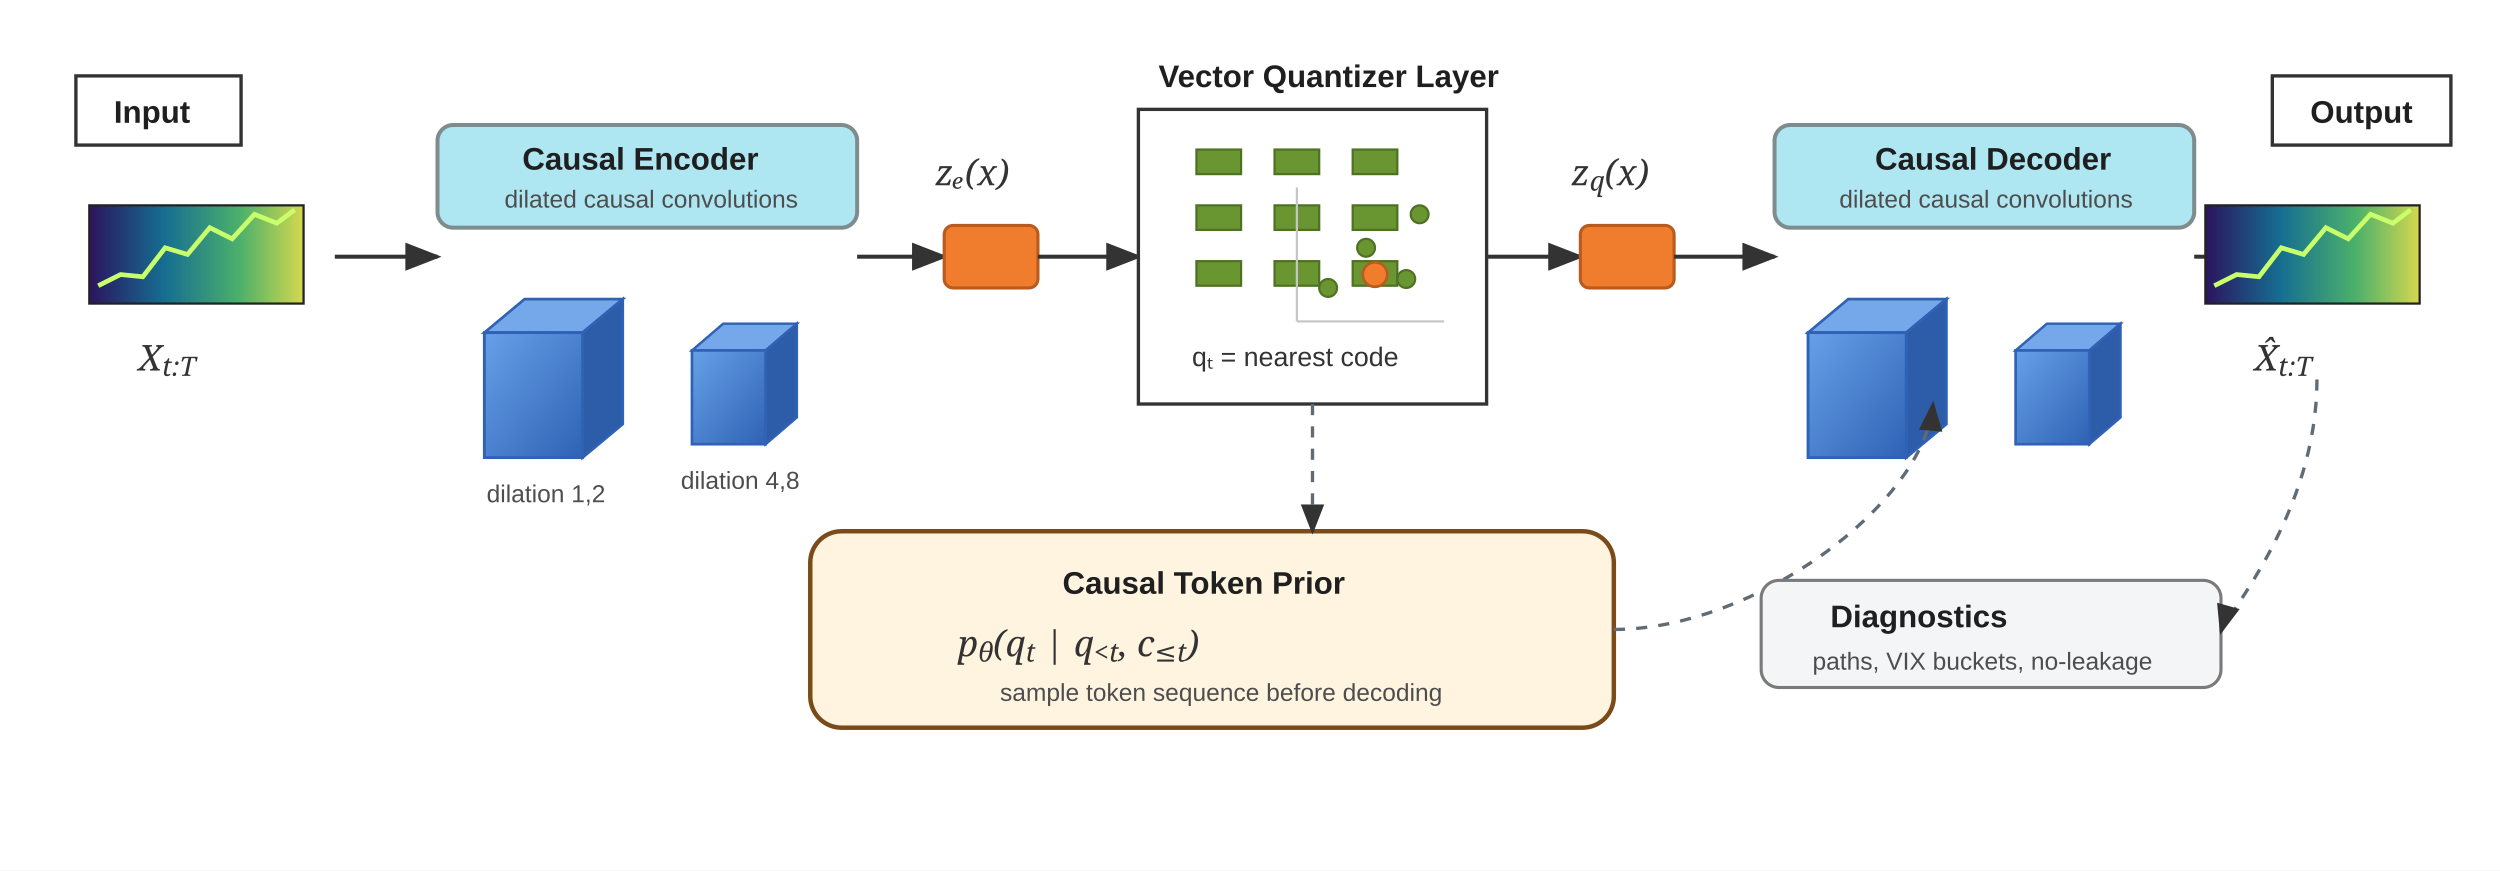
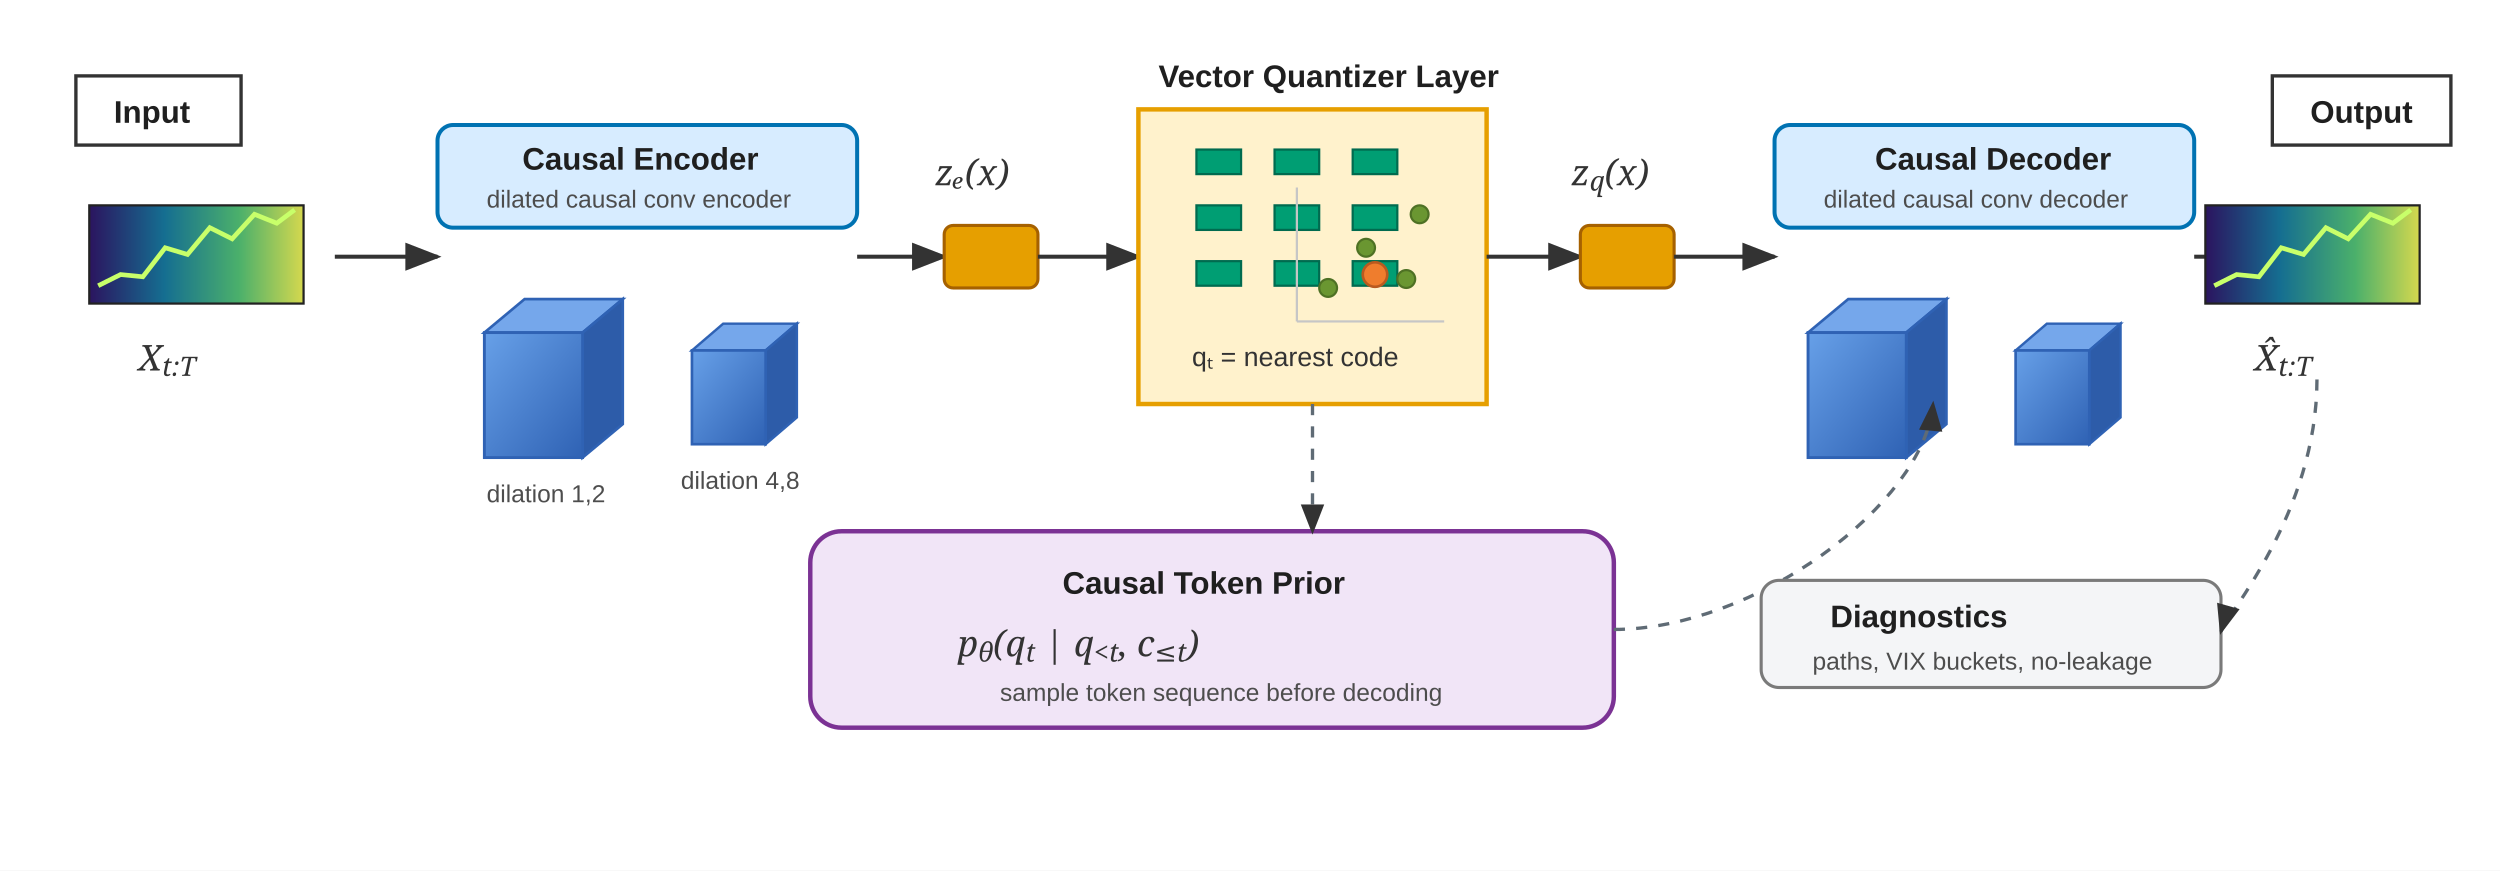
<svg xmlns="http://www.w3.org/2000/svg" width="1120" height="390" viewBox="0 0 1120 390" role="img" aria-labelledby="title desc">
  <defs>
    <marker id="arrow" markerWidth="9" markerHeight="7" refX="8" refY="3.5" orient="auto" markerUnits="strokeWidth">
      <path d="M0,0 L9,3.5 L0,7 Z" fill="#333333" />
    </marker>
    <linearGradient id="panelBlue" x1="0" x2="1" y1="0" y2="1">
      <stop offset="0" stop-color="#67a0e8" />
      <stop offset="1" stop-color="#2f62b4" />
    </linearGradient>
    <linearGradient id="pathGradient" x1="0" x2="1" y1="0" y2="0">
      <stop offset="0" stop-color="#2b145f" />
      <stop offset="0.35" stop-color="#156e91" />
      <stop offset="0.7" stop-color="#4bb06b" />
      <stop offset="1" stop-color="#d5d84e" />
    </linearGradient>
    <style>
      .label { font: 700 14px Arial, sans-serif; fill: #1f1f1f; }
      .small { font: 12px Arial, sans-serif; fill: #333333; }
      .tiny { font: 11px Arial, sans-serif; fill: #4d4d4d; }
      .math { font: italic 16px Georgia, serif; fill: #333333; }
      .box { fill: #ffffff; stroke: #333333; stroke-width: 1.5; }
-       .soft { fill: #fff4df; stroke: #7a4b18; stroke-width: 2; }
-       .cyan { fill: #aee6f2; stroke: #7f8c8d; stroke-width: 1.8; }
-       .orange { fill: #ef7d2d; stroke: #b95a1f; stroke-width: 1.4; }
-       .green { fill: #6a9631; stroke: #4e7124; stroke-width: 1; }
+       .prior { fill: #f1e5f7; stroke: #7b3294; stroke-width: 2; }
+       .cyan { fill: #d7ecff; stroke: #0072b2; stroke-width: 1.8; }
+       .quantizer { fill: #fff2cc; stroke: #e69f00; stroke-width: 2; }
+       .orange { fill: #e69f00; stroke: #a66100; stroke-width: 1.4; }
+       .green { fill: #009e73; stroke: #006b4f; stroke-width: 1; }
      .grey { fill: #f4f5f7; stroke: #7a7a7a; stroke-width: 1.4; }
      .line { stroke: #333333; stroke-width: 1.8; fill: none; marker-end: url(#arrow); }
      .dash { stroke: #5f6b75; stroke-width: 1.5; stroke-dasharray: 5 5; fill: none; marker-end: url(#arrow); }
      .axis { stroke: #c6c6c6; stroke-width: 1; }
      .dot { fill: #6a9631; stroke: #4e7124; stroke-width: 1; }
      .selected { fill: #ef7d2d; stroke: #b95a1f; stroke-width: 1.2; }
    </style>
  </defs>
  <rect x="0" y="0" width="1120" height="390" fill="#ffffff" />
  <rect class="box" x="34" y="34" width="74" height="31" />
  <text class="label" x="51" y="55">Input</text>
  <rect x="40" y="92" width="96" height="44" fill="url(#pathGradient)" stroke="#222222" stroke-width="1" />
  <polyline points="44,128 54,123 64,124 74,111 84,114 94,102 104,107 114,96 124,100 132,94" fill="none" stroke="#c8ff6a" stroke-width="2.1" />
  <text class="math" x="62" y="166">X<tspan baseline-shift="sub" font-size="12">t:T</tspan>
  </text>
  <path class="line" d="M150,115 H196" />
  <rect class="cyan" x="196" y="56" width="188" height="46" rx="7" />
  <text class="label" x="234" y="76">Causal Encoder</text>
-   <text class="tiny" x="226" y="93">dilated causal convolutions</text>
+   <text class="tiny" x="218" y="93">dilated causal conv encoder</text>
  <g transform="translate(217 124)">
    <polygon points="0,25 18,10 62,10 44,25" fill="#75a7eb" stroke="#2f62b4" stroke-width="1.2" />
    <polygon points="44,25 62,10 62,66 44,81" fill="#2d5ca9" stroke="#2f62b4" stroke-width="1.2" />
    <rect x="0" y="25" width="44" height="56" fill="url(#panelBlue)" stroke="#2f62b4" stroke-width="1.3" />
    <text class="tiny" x="1" y="101">dilation 1,2</text>
  </g>
  <g transform="translate(310 137)">
    <polygon points="0,20 14,8 47,8 33,20" fill="#75a7eb" stroke="#2f62b4" stroke-width="1.1" />
    <polygon points="33,20 47,8 47,50 33,62" fill="#2d5ca9" stroke="#2f62b4" stroke-width="1.1" />
    <rect x="0" y="20" width="33" height="42" fill="url(#panelBlue)" stroke="#2f62b4" stroke-width="1.2" />
    <text class="tiny" x="-5" y="82">dilation 4,8</text>
  </g>
  <path class="line" d="M384,115 H423" />
  <rect class="orange" x="423" y="101" width="42" height="28" rx="4" />
  <text class="math" x="419" y="83">zₑ(x)</text>
  <path class="line" d="M465,115 H510" />
-   <rect class="box" x="510" y="49" width="156" height="132" />
+   <rect class="quantizer" x="510" y="49" width="156" height="132" />
  <text class="label" x="519" y="39">Vector Quantizer Layer</text>
  <g transform="translate(536 67)">
    <rect class="green" x="0" y="0" width="20" height="11" />
    <rect class="green" x="35" y="0" width="20" height="11" />
    <rect class="green" x="70" y="0" width="20" height="11" />
    <rect class="green" x="0" y="25" width="20" height="11" />
    <rect class="green" x="35" y="25" width="20" height="11" />
    <rect class="green" x="70" y="25" width="20" height="11" />
    <rect class="green" x="0" y="50" width="20" height="11" />
    <rect class="green" x="35" y="50" width="20" height="11" />
    <rect class="green" x="70" y="50" width="20" height="11" />
  </g>
  <g transform="translate(611 92)">
    <line class="axis" x1="-30" y1="52" x2="36" y2="52" />
    <line class="axis" x1="-30" y1="52" x2="-30" y2="-8" />
    <circle class="dot" cx="-16" cy="37" r="4" />
    <circle class="dot" cx="1" cy="19" r="4" />
    <circle class="dot" cx="19" cy="33" r="4" />
    <circle class="dot" cx="25" cy="4" r="4" />
    <circle class="selected" cx="5" cy="31" r="5.5" />
  </g>
  <text class="small" x="534" y="164">qₜ = nearest code</text>
  <path class="line" d="M666,115 H708" />
  <rect class="orange" x="708" y="101" width="42" height="28" rx="4" />
  <text class="math" x="704" y="83">z<tspan baseline-shift="sub" font-size="12">q</tspan>(x)</text>
  <path class="line" d="M750,115 H795" />
  <rect class="cyan" x="795" y="56" width="188" height="46" rx="7" />
  <text class="label" x="840" y="76">Causal Decoder</text>
-   <text class="tiny" x="824" y="93">dilated causal convolutions</text>
+   <text class="tiny" x="817" y="93">dilated causal conv decoder</text>
  <g transform="translate(810 124)">
    <polygon points="0,25 18,10 62,10 44,25" fill="#75a7eb" stroke="#2f62b4" stroke-width="1.2" />
    <polygon points="44,25 62,10 62,66 44,81" fill="#2d5ca9" stroke="#2f62b4" stroke-width="1.2" />
    <rect x="0" y="25" width="44" height="56" fill="url(#panelBlue)" stroke="#2f62b4" stroke-width="1.3" />
  </g>
  <g transform="translate(903 137)">
    <polygon points="0,20 14,8 47,8 33,20" fill="#75a7eb" stroke="#2f62b4" stroke-width="1.1" />
    <polygon points="33,20 47,8 47,50 33,62" fill="#2d5ca9" stroke="#2f62b4" stroke-width="1.1" />
    <rect x="0" y="20" width="33" height="42" fill="url(#panelBlue)" stroke="#2f62b4" stroke-width="1.2" />
  </g>
  <path class="line" d="M983,115 H1027" />
  <rect class="box" x="1018" y="34" width="80" height="31" />
  <text class="label" x="1035" y="55">Output</text>
  <rect x="988" y="92" width="96" height="44" fill="url(#pathGradient)" stroke="#222222" stroke-width="1" />
  <polyline points="992,128 1002,123 1012,124 1022,111 1032,114 1042,102 1052,107 1062,96 1072,100 1080,94" fill="none" stroke="#c8ff6a" stroke-width="2.1" />
  <text class="math" x="1010" y="166">X̂<tspan baseline-shift="sub" font-size="12">t:T</tspan>
  </text>
-   <rect class="soft" x="363" y="238" width="360" height="88" rx="14" />
+   <rect class="prior" x="363" y="238" width="360" height="88" rx="14" />
  <text class="label" x="476" y="266">Causal Token Prior</text>
  <text class="math" x="429" y="294">p<tspan baseline-shift="sub" font-size="12">θ</tspan>(q<tspan baseline-shift="sub" font-size="12">t</tspan> | q<tspan baseline-shift="sub" font-size="12">&lt;t</tspan>, c<tspan baseline-shift="sub" font-size="12">≤t</tspan>)</text>
  <text class="tiny" x="448" y="314">sample token sequence before decoding</text>
  <path class="dash" d="M588,181 V238" />
  <path class="dash" d="M723,282 C786,282 862,226 866,181" />
  <rect class="grey" x="789" y="260" width="206" height="48" rx="8" />
  <text class="label" x="820" y="281">Diagnostics</text>
  <text class="tiny" x="812" y="300">paths, VIX buckets, no-leakage</text>
  <path class="dash" d="M1038,170 C1038,230 997,276 995,283" />
</svg>
